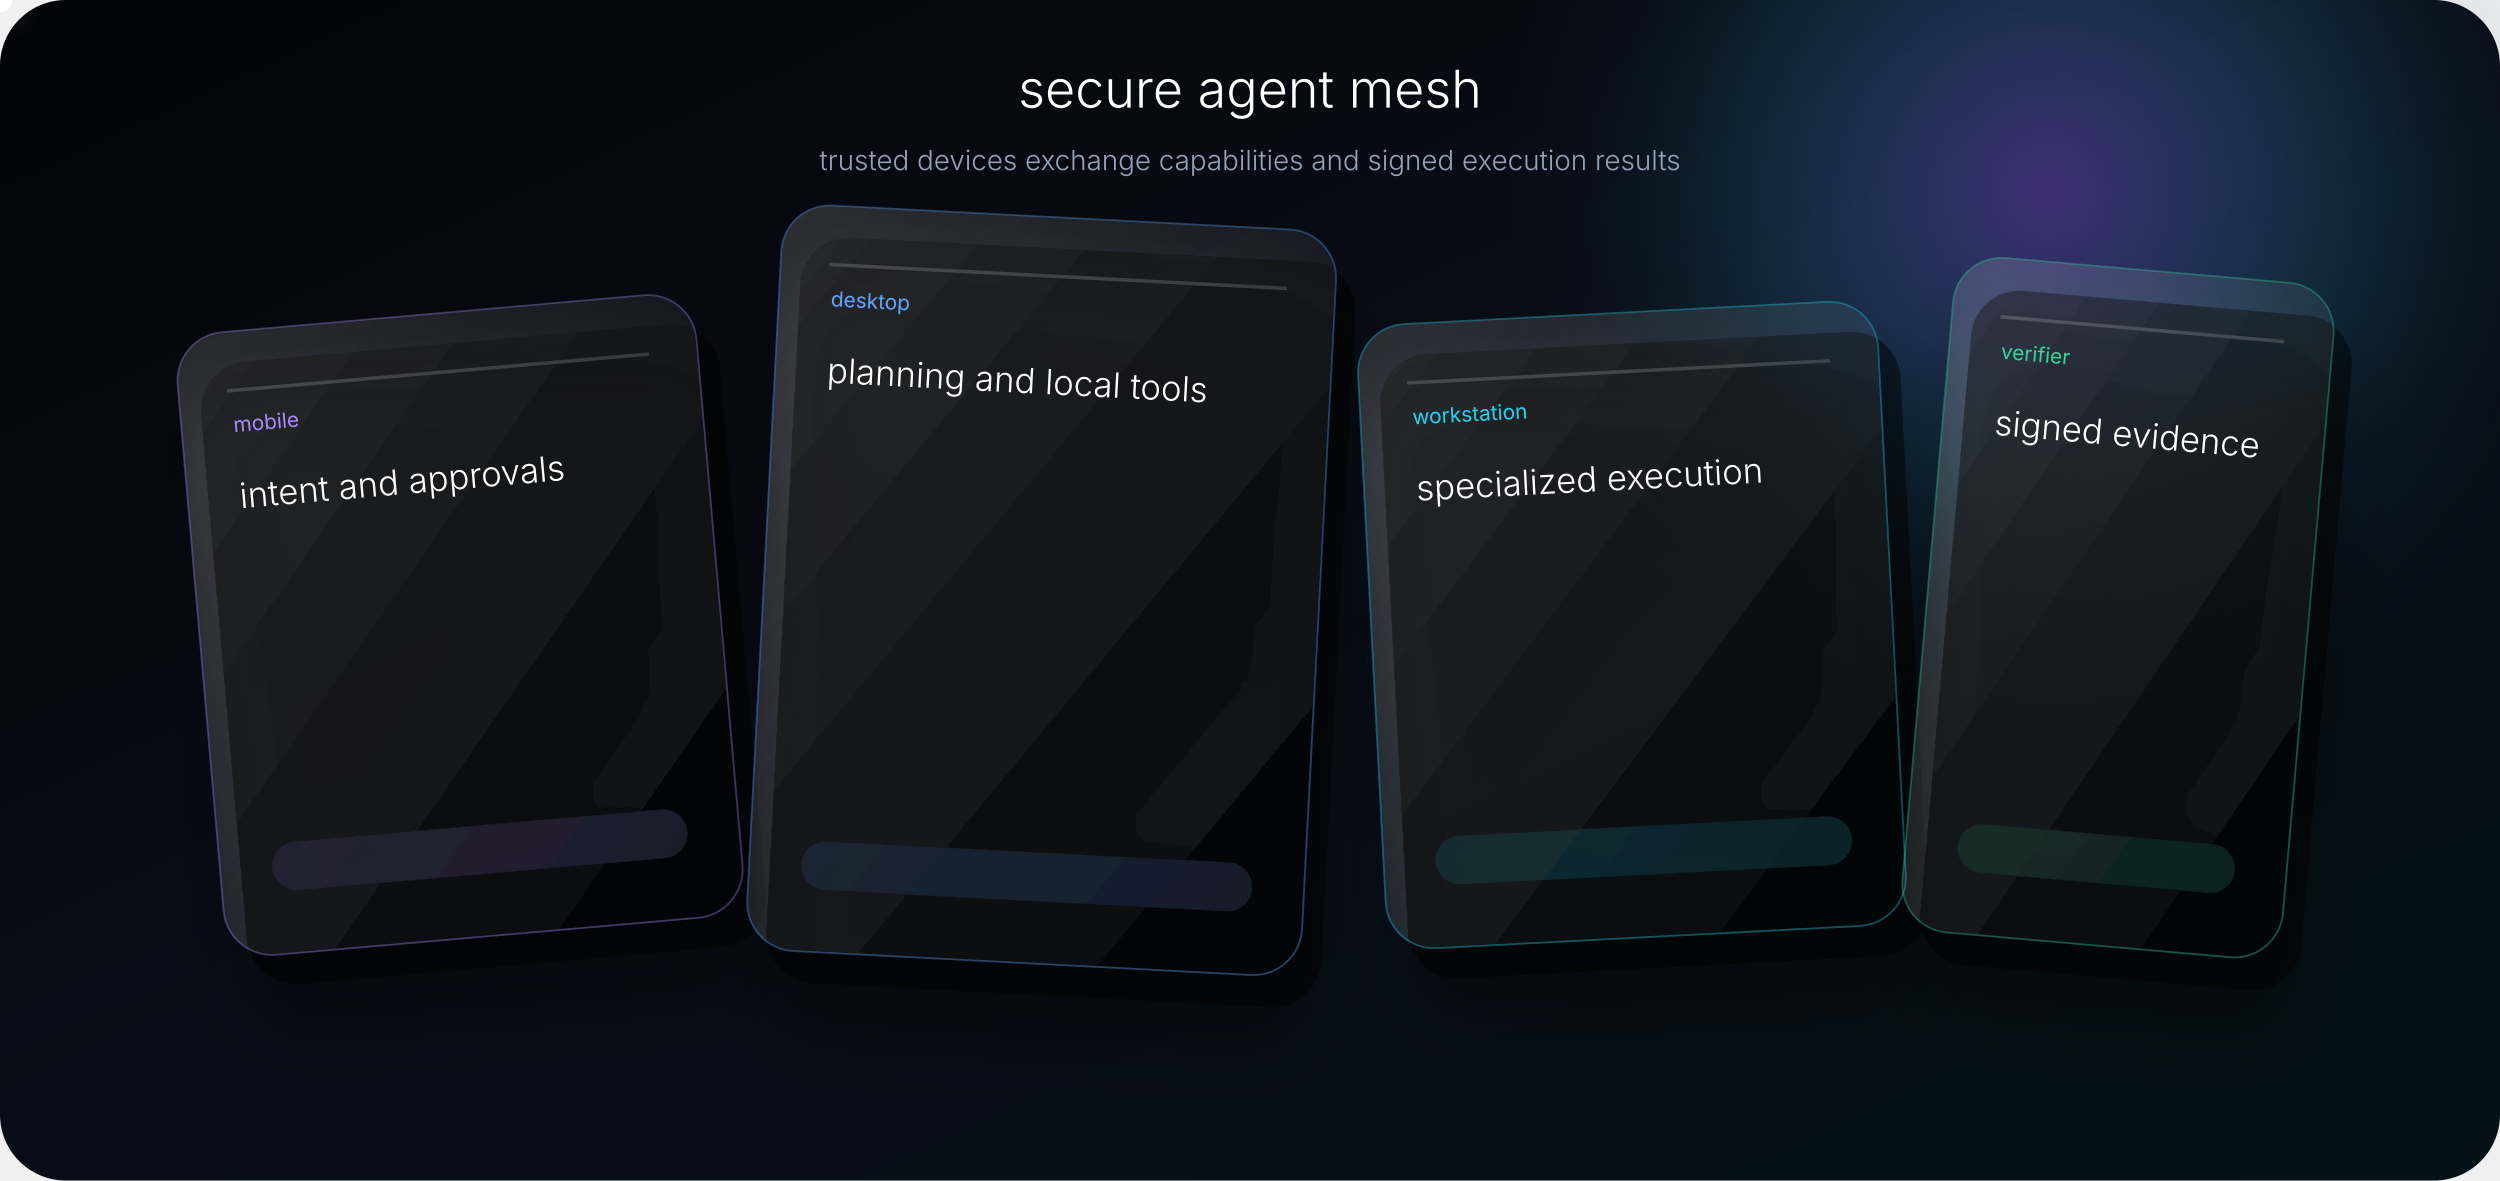
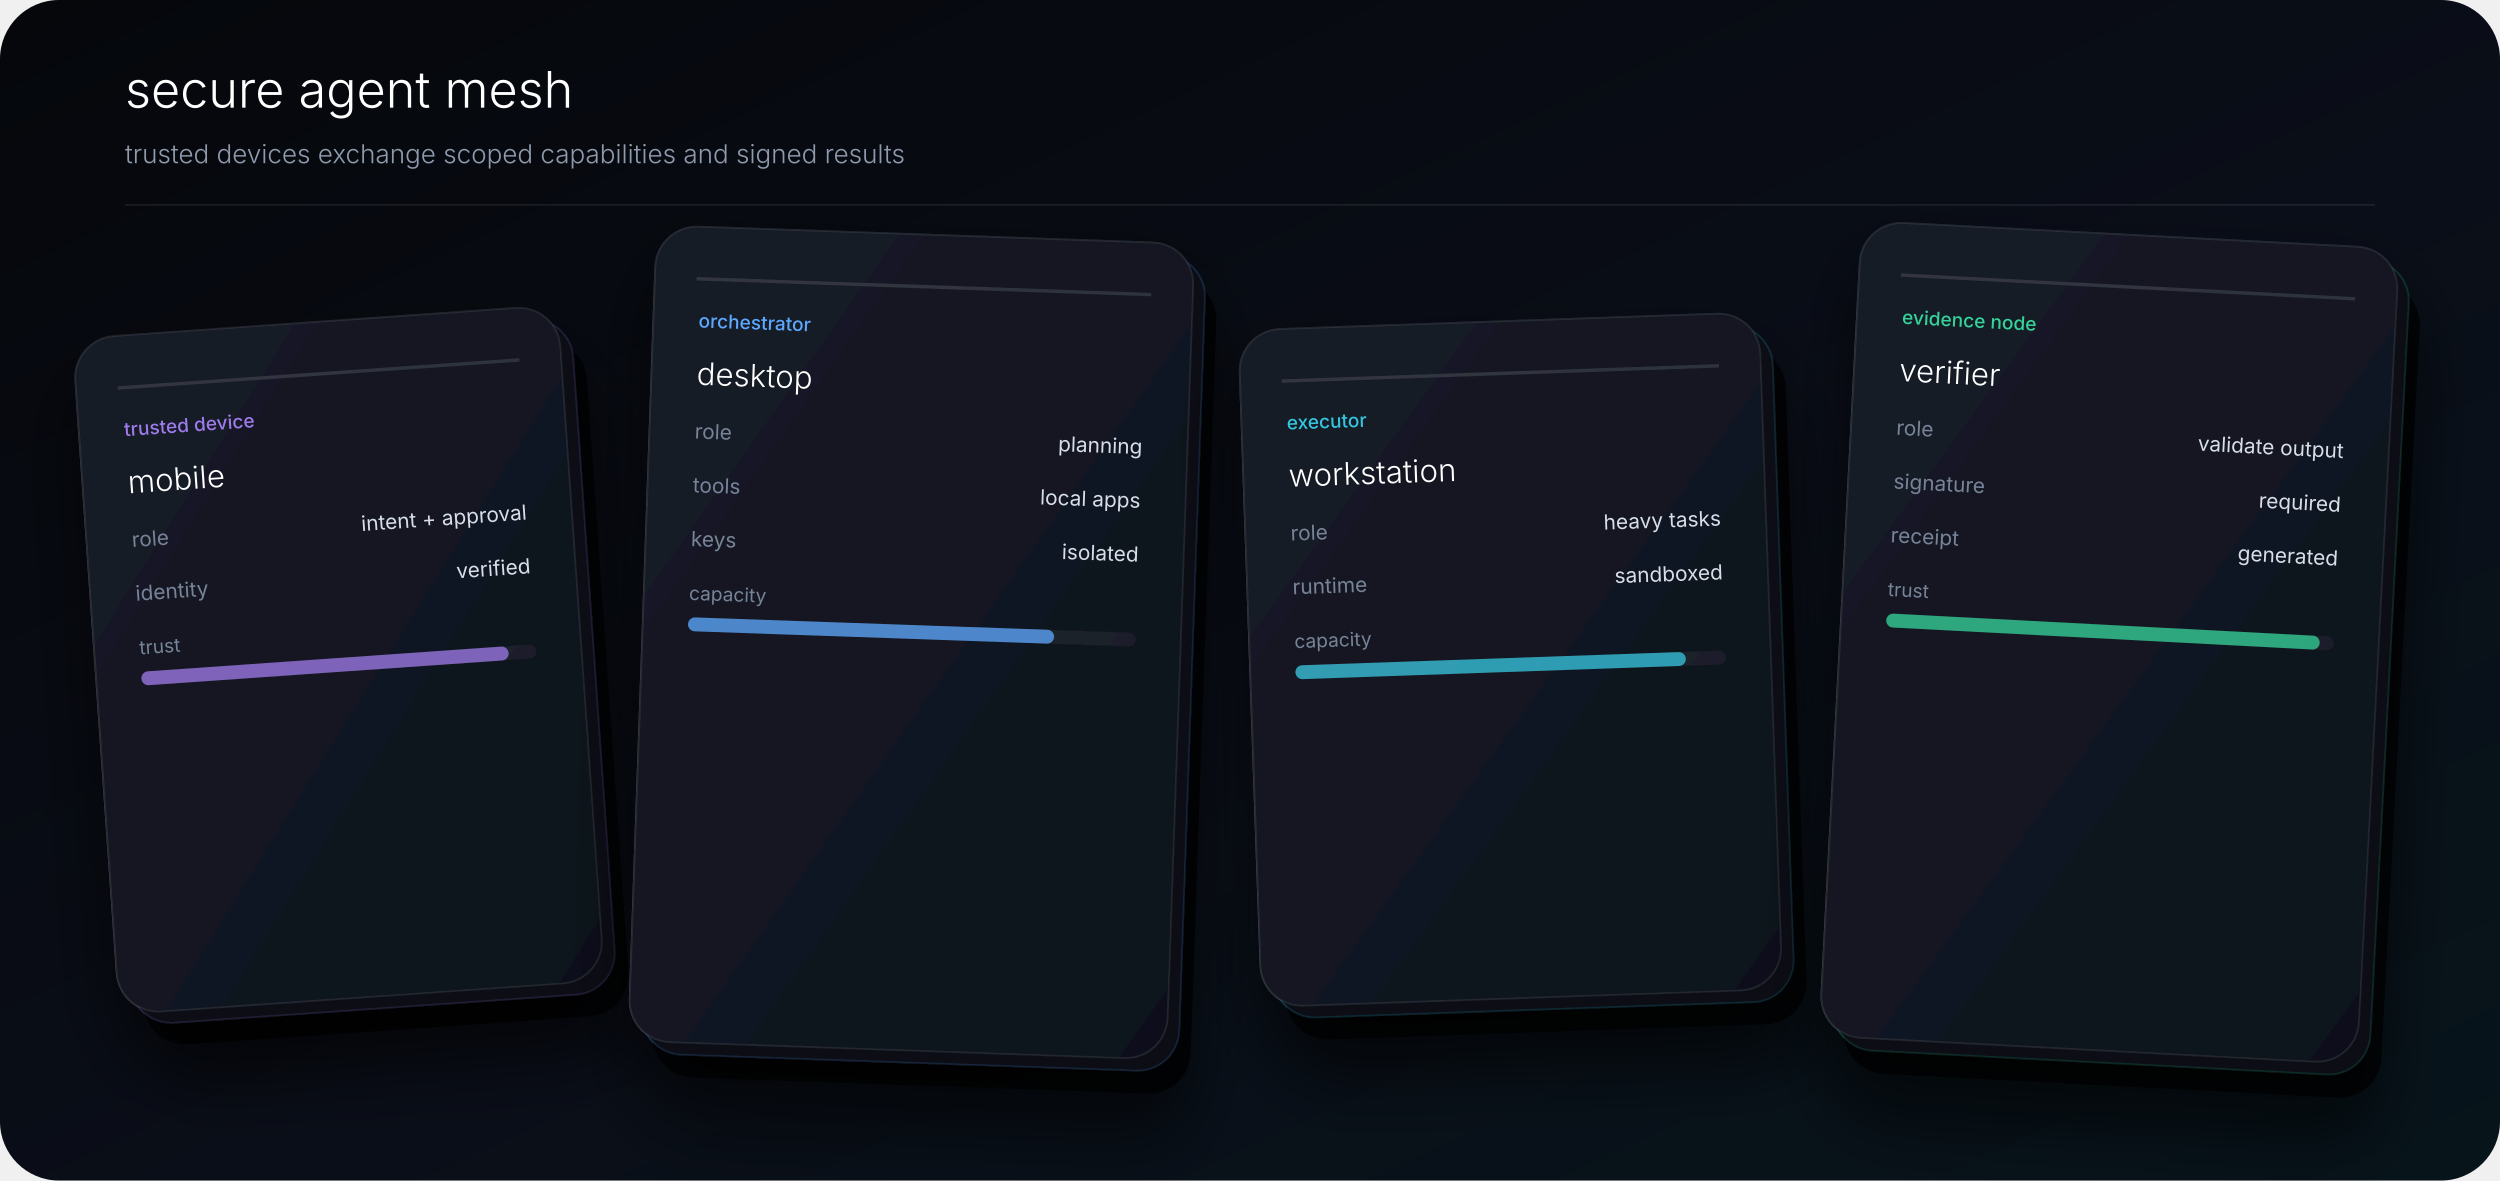
<svg xmlns="http://www.w3.org/2000/svg" width="1440" height="680" viewBox="0 0 1440 680">
  <defs>
    <linearGradient id="bg" x1="0" y1="0" x2="1" y2="1">
-       <stop offset="0" stop-color="#030407" />
-       <stop offset=".48" stop-color="#090d17" />
-       <stop offset="1" stop-color="#041116" />
+       <stop offset="0" stop-color="#05070b" />
+       <stop offset=".55" stop-color="#0a0e18" />
+       <stop offset="1" stop-color="#07141a" />
+     </linearGradient>
+     <linearGradient id="surface" x1="0" y1="0" x2="1" y2="1">
+       <stop offset="0" stop-color="#171c28" />
+       <stop offset="1" stop-color="#0d111a" />
+     </linearGradient>
+     <linearGradient id="surface2" x1="0" y1="0" x2="1" y2="1">
+       <stop offset="0" stop-color="#202736" />
+       <stop offset="1" stop-color="#111722" />
    </linearGradient>
    <linearGradient id="brand" x1="0" y1="0" x2="1" y2="1">
-       <stop offset="0" stop-color="#a78bfa" />
-       <stop offset=".48" stop-color="#60a5fa" />
-       <stop offset="1" stop-color="#22d3ee" />
-     </linearGradient>
-     <linearGradient id="glass" x1="0" y1="0" x2="1" y2="1">
-       <stop offset="0" stop-color="#ffffff" stop-opacity=".14" />
-       <stop offset=".52" stop-color="#ffffff" stop-opacity=".055" />
-       <stop offset="1" stop-color="#ffffff" stop-opacity=".02" />
+       <stop offset="0" stop-color="#9f7aea" />
+       <stop offset=".5" stop-color="#5da8ff" />
+       <stop offset="1" stop-color="#2dd4bf" />
    </linearGradient>
    <linearGradient id="metal" x1="0" y1="0" x2="1" y2="1">
      <stop offset="0" stop-color="#f8fafc" />
      <stop offset=".25" stop-color="#64748b" />
-       <stop offset=".48" stop-color="#ffffff" />
-       <stop offset=".72" stop-color="#334155" />
+       <stop offset=".52" stop-color="#ffffff" />
+       <stop offset=".78" stop-color="#334155" />
      <stop offset="1" stop-color="#cbd5e1" />
    </linearGradient>
    <radialGradient id="orb">
-       <stop offset="0" stop-color="#8b5cf6" stop-opacity=".42" />
-       <stop offset=".55" stop-color="#38bdf8" stop-opacity=".13" />
-       <stop offset="1" stop-color="#030407" stop-opacity="0" />
+       <stop offset="0" stop-color="#7c3aed" stop-opacity=".28" />
+       <stop offset=".55" stop-color="#38bdf8" stop-opacity=".10" />
+       <stop offset="1" stop-color="#05070b" stop-opacity="0" />
    </radialGradient>
-     <filter id="deepShadow" x="-80%" y="-80%" width="260%" height="260%">
-       <feGaussianBlur in="SourceAlpha" stdDeviation="22" result="blur" />
-       <feOffset dx="0" dy="28" result="offset" />
-       <feColorMatrix in="offset" type="matrix" values="0 0 0 0 0               0 0 0 0 0               0 0 0 0 0               0 0 0 .68 0" result="shadow" />
-       <feMerge>
-         <feMergeNode in="shadow" />
-         <feMergeNode in="SourceGraphic" />
-       </feMerge>
+     <filter id="shadow" x="-80%" y="-80%" width="260%" height="260%">
+       <feDropShadow dx="0" dy="24" stdDeviation="20" flood-color="#000000" flood-opacity=".62" />
+     </filter>
+     <filter id="smallShadow" x="-50%" y="-50%" width="200%" height="200%">
+       <feDropShadow dx="0" dy="12" stdDeviation="10" flood-color="#000000" flood-opacity=".48" />
    </filter>
    <filter id="glow" x="-100%" y="-100%" width="300%" height="300%">
-       <feGaussianBlur stdDeviation="9" result="b" />
+       <feGaussianBlur stdDeviation="7" result="blur" />
      <feMerge>
-         <feMergeNode in="b" />
+         <feMergeNode in="blur" />
        <feMergeNode in="SourceGraphic" />
      </feMerge>
    </filter>
  </defs>
-   <rect width="1440" height="680" rx="38" fill="url(#bg)" />
-   <circle cx="1180" cy="110" r="330" fill="url(#orb)" />
-   <text x="720" y="62" text-anchor="middle" font-family="Inter,Arial,sans-serif" font-size="30" font-weight="300" fill="#ffffff">secure agent mesh</text>
-   <text x="720" y="98" text-anchor="middle" font-family="Inter,Arial,sans-serif" font-size="16" font-weight="300" fill="#94a3b8">trusted devices exchange capabilities and signed execution results</text>
-   <g transform="translate(115 180) rotate(-5 150.0 180.0)" filter="url(#deepShadow)">
-     <rect x="12" y="18" width="300" height="360" rx="28" fill="#000000" opacity=".48" />
-     <rect width="300" height="360" rx="28" fill="url(#glass)" stroke="#a78bfa" stroke-opacity=".34" />
-     <path d="M28 34 H272" stroke="#ffffff" stroke-opacity=".16" stroke-width="2" />
-     <text x="30" y="58" font-family="Inter,Arial,sans-serif" font-size="12" font-weight="400" fill="#a78bfa">mobile</text>
-     <text x="30" y="102" font-family="Inter,Arial,sans-serif" font-size="20" font-weight="300" fill="#ffffff">intent and approvals</text>
-     <rect x="30" y="296" width="240" height="28" rx="14" fill="#a78bfa" opacity=".10" />
+   <rect width="1440" height="680" rx="34" fill="url(#bg)" />
+   <text x="72" y="62" font-family="Inter,Arial,sans-serif" font-size="29" font-weight="350" fill="#ffffff">secure agent mesh</text>
+   <text x="72" y="94" font-family="Inter,Arial,sans-serif" font-size="15" font-weight="300" fill="#8f9bad">trusted devices exchange scoped capabilities and signed results</text>
+   <line x1="72" y1="118" x2="1368" y2="118" stroke="#ffffff" stroke-opacity=".08" />
+   <g transform="translate(55 185) rotate(-4 140.0 195.0)" filter="url(#shadow)">
+     <rect x="14" y="20" width="280" height="390" rx="24" fill="#020305" opacity=".78" />
+     <rect x="7.0" y="7.0" width="280" height="390" rx="24" fill="#0b0f17" stroke="#9f7aea" stroke-opacity=".16" />
+     <rect width="280" height="390" rx="24" fill="url(#surface)" stroke="#ffffff" stroke-opacity=".09" />
+     <path d="M24 30 H256" stroke="#ffffff" stroke-opacity=".12" stroke-width="2" />
+     <text x="26" y="58" font-family="Inter,Arial,sans-serif" font-size="11" font-weight="500" fill="#9f7aea">trusted device</text>
+     <text x="26" y="91" font-family="Inter,Arial,sans-serif" font-size="18" font-weight="350" fill="#ffffff">mobile</text>
+     <text x="26" y="122" font-family="Inter,Arial,sans-serif" font-size="12" fill="#778397">role</text>
+     <text x="254" y="122" text-anchor="end" font-family="Inter,Arial,sans-serif" font-size="12" fill="#d8dee9">intent + approval</text>
+     <text x="26" y="153" font-family="Inter,Arial,sans-serif" font-size="12" fill="#778397">identity</text>
+     <text x="254" y="153" text-anchor="end" font-family="Inter,Arial,sans-serif" font-size="12" fill="#d8dee9">verified</text>
+     <text x="26" y="184" font-family="Inter,Arial,sans-serif" font-size="11" fill="#778397">trust</text>
+     <rect x="26" y="194" width="228" height="8" rx="4" fill="#ffffff" opacity=".05" />
+     <rect x="26" y="194" width="212" height="8" rx="4" fill="#9f7aea" opacity=".75" />
  </g>
-   <g transform="translate(440 125) rotate(3 160.0 215.0)" filter="url(#deepShadow)">
-     <rect x="12" y="18" width="320" height="430" rx="28" fill="#000000" opacity=".48" />
-     <rect width="320" height="430" rx="28" fill="url(#glass)" stroke="#60a5fa" stroke-opacity=".34" />
-     <path d="M28 34 H292" stroke="#ffffff" stroke-opacity=".16" stroke-width="2" />
-     <text x="30" y="58" font-family="Inter,Arial,sans-serif" font-size="12" font-weight="400" fill="#60a5fa">desktop</text>
-     <text x="30" y="102" font-family="Inter,Arial,sans-serif" font-size="20" font-weight="300" fill="#ffffff">planning and local tools</text>
-     <rect x="30" y="366" width="260" height="28" rx="14" fill="#60a5fa" opacity=".10" />
+   <g transform="translate(370 135) rotate(2 155.0 235.0)" filter="url(#shadow)">
+     <rect x="14" y="20" width="310" height="470" rx="24" fill="#020305" opacity=".78" />
+     <rect x="7.0" y="7.0" width="310" height="470" rx="24" fill="#0b0f17" stroke="#5da8ff" stroke-opacity=".16" />
+     <rect width="310" height="470" rx="24" fill="url(#surface)" stroke="#ffffff" stroke-opacity=".09" />
+     <path d="M24 30 H286" stroke="#ffffff" stroke-opacity=".12" stroke-width="2" />
+     <text x="26" y="58" font-family="Inter,Arial,sans-serif" font-size="11" font-weight="500" fill="#5da8ff">orchestrator</text>
+     <text x="26" y="91" font-family="Inter,Arial,sans-serif" font-size="18" font-weight="350" fill="#ffffff">desktop</text>
+     <text x="26" y="122" font-family="Inter,Arial,sans-serif" font-size="12" fill="#778397">role</text>
+     <text x="284" y="122" text-anchor="end" font-family="Inter,Arial,sans-serif" font-size="12" fill="#d8dee9">planning</text>
+     <text x="26" y="153" font-family="Inter,Arial,sans-serif" font-size="12" fill="#778397">tools</text>
+     <text x="284" y="153" text-anchor="end" font-family="Inter,Arial,sans-serif" font-size="12" fill="#d8dee9">local apps</text>
+     <text x="26" y="184" font-family="Inter,Arial,sans-serif" font-size="12" fill="#778397">keys</text>
+     <text x="284" y="184" text-anchor="end" font-family="Inter,Arial,sans-serif" font-size="12" fill="#d8dee9">isolated</text>
+     <text x="26" y="215" font-family="Inter,Arial,sans-serif" font-size="11" fill="#778397">capacity</text>
+     <rect x="26" y="225" width="258" height="8" rx="4" fill="#ffffff" opacity=".05" />
+     <rect x="26" y="225" width="211" height="8" rx="4" fill="#5da8ff" opacity=".75" />
  </g>
-   <g transform="translate(790 180) rotate(-3 150.0 180.0)" filter="url(#deepShadow)">
-     <rect x="12" y="18" width="300" height="360" rx="28" fill="#000000" opacity=".48" />
-     <rect width="300" height="360" rx="28" fill="url(#glass)" stroke="#22d3ee" stroke-opacity=".34" />
-     <path d="M28 34 H272" stroke="#ffffff" stroke-opacity=".16" stroke-width="2" />
-     <text x="30" y="58" font-family="Inter,Arial,sans-serif" font-size="12" font-weight="400" fill="#22d3ee">workstation</text>
-     <text x="30" y="102" font-family="Inter,Arial,sans-serif" font-size="20" font-weight="300" fill="#ffffff">specialized execution</text>
-     <rect x="30" y="296" width="240" height="28" rx="14" fill="#22d3ee" opacity=".10" />
+   <g transform="translate(720 185) rotate(-2 150.0 195.0)" filter="url(#shadow)">
+     <rect x="14" y="20" width="300" height="390" rx="24" fill="#020305" opacity=".78" />
+     <rect x="7.0" y="7.0" width="300" height="390" rx="24" fill="#0b0f17" stroke="#35c6df" stroke-opacity=".16" />
+     <rect width="300" height="390" rx="24" fill="url(#surface)" stroke="#ffffff" stroke-opacity=".09" />
+     <path d="M24 30 H276" stroke="#ffffff" stroke-opacity=".12" stroke-width="2" />
+     <text x="26" y="58" font-family="Inter,Arial,sans-serif" font-size="11" font-weight="500" fill="#35c6df">executor</text>
+     <text x="26" y="91" font-family="Inter,Arial,sans-serif" font-size="18" font-weight="350" fill="#ffffff">workstation</text>
+     <text x="26" y="122" font-family="Inter,Arial,sans-serif" font-size="12" fill="#778397">role</text>
+     <text x="274" y="122" text-anchor="end" font-family="Inter,Arial,sans-serif" font-size="12" fill="#d8dee9">heavy tasks</text>
+     <text x="26" y="153" font-family="Inter,Arial,sans-serif" font-size="12" fill="#778397">runtime</text>
+     <text x="274" y="153" text-anchor="end" font-family="Inter,Arial,sans-serif" font-size="12" fill="#d8dee9">sandboxed</text>
+     <text x="26" y="184" font-family="Inter,Arial,sans-serif" font-size="11" fill="#778397">capacity</text>
+     <rect x="26" y="194" width="248" height="8" rx="4" fill="#ffffff" opacity=".05" />
+     <rect x="26" y="194" width="225" height="8" rx="4" fill="#35c6df" opacity=".75" />
  </g>
-   <g transform="translate(1110 155) rotate(5 110.0 195.0)" filter="url(#deepShadow)">
-     <rect x="12" y="18" width="220" height="390" rx="28" fill="#000000" opacity=".48" />
-     <rect width="220" height="390" rx="28" fill="url(#glass)" stroke="#34d399" stroke-opacity=".34" />
-     <path d="M28 34 H192" stroke="#ffffff" stroke-opacity=".16" stroke-width="2" />
-     <text x="30" y="58" font-family="Inter,Arial,sans-serif" font-size="12" font-weight="400" fill="#34d399">verifier</text>
-     <text x="30" y="102" font-family="Inter,Arial,sans-serif" font-size="20" font-weight="300" fill="#ffffff">signed evidence</text>
-     <rect x="30" y="326" width="160" height="28" rx="14" fill="#34d399" opacity=".10" />
+   <g transform="translate(1060 135) rotate(3 155.0 235.0)" filter="url(#shadow)">
+     <rect x="14" y="20" width="310" height="470" rx="24" fill="#020305" opacity=".78" />
+     <rect x="7.0" y="7.0" width="310" height="470" rx="24" fill="#0b0f17" stroke="#34d399" stroke-opacity=".16" />
+     <rect width="310" height="470" rx="24" fill="url(#surface)" stroke="#ffffff" stroke-opacity=".09" />
+     <path d="M24 30 H286" stroke="#ffffff" stroke-opacity=".12" stroke-width="2" />
+     <text x="26" y="58" font-family="Inter,Arial,sans-serif" font-size="11" font-weight="500" fill="#34d399">evidence node</text>
+     <text x="26" y="91" font-family="Inter,Arial,sans-serif" font-size="18" font-weight="350" fill="#ffffff">verifier</text>
+     <text x="26" y="122" font-family="Inter,Arial,sans-serif" font-size="12" fill="#778397">role</text>
+     <text x="284" y="122" text-anchor="end" font-family="Inter,Arial,sans-serif" font-size="12" fill="#d8dee9">validate output</text>
+     <text x="26" y="153" font-family="Inter,Arial,sans-serif" font-size="12" fill="#778397">signature</text>
+     <text x="284" y="153" text-anchor="end" font-family="Inter,Arial,sans-serif" font-size="12" fill="#d8dee9">required</text>
+     <text x="26" y="184" font-family="Inter,Arial,sans-serif" font-size="12" fill="#778397">receipt</text>
+     <text x="284" y="184" text-anchor="end" font-family="Inter,Arial,sans-serif" font-size="12" fill="#d8dee9">generated</text>
+     <text x="26" y="215" font-family="Inter,Arial,sans-serif" font-size="11" fill="#778397">trust</text>
+     <rect x="26" y="225" width="258" height="8" rx="4" fill="#ffffff" opacity=".05" />
+     <rect x="26" y="225" width="250" height="8" rx="4" fill="#34d399" opacity=".75" />
  </g>
-   <circle r="7" fill="#ffffff" filter="url(#glow)">
-     <animateMotion dur="6s" repeatCount="indefinite" path="M150 610 C420 520, 900 520, 1290 610" />
-   </circle>
</svg>
